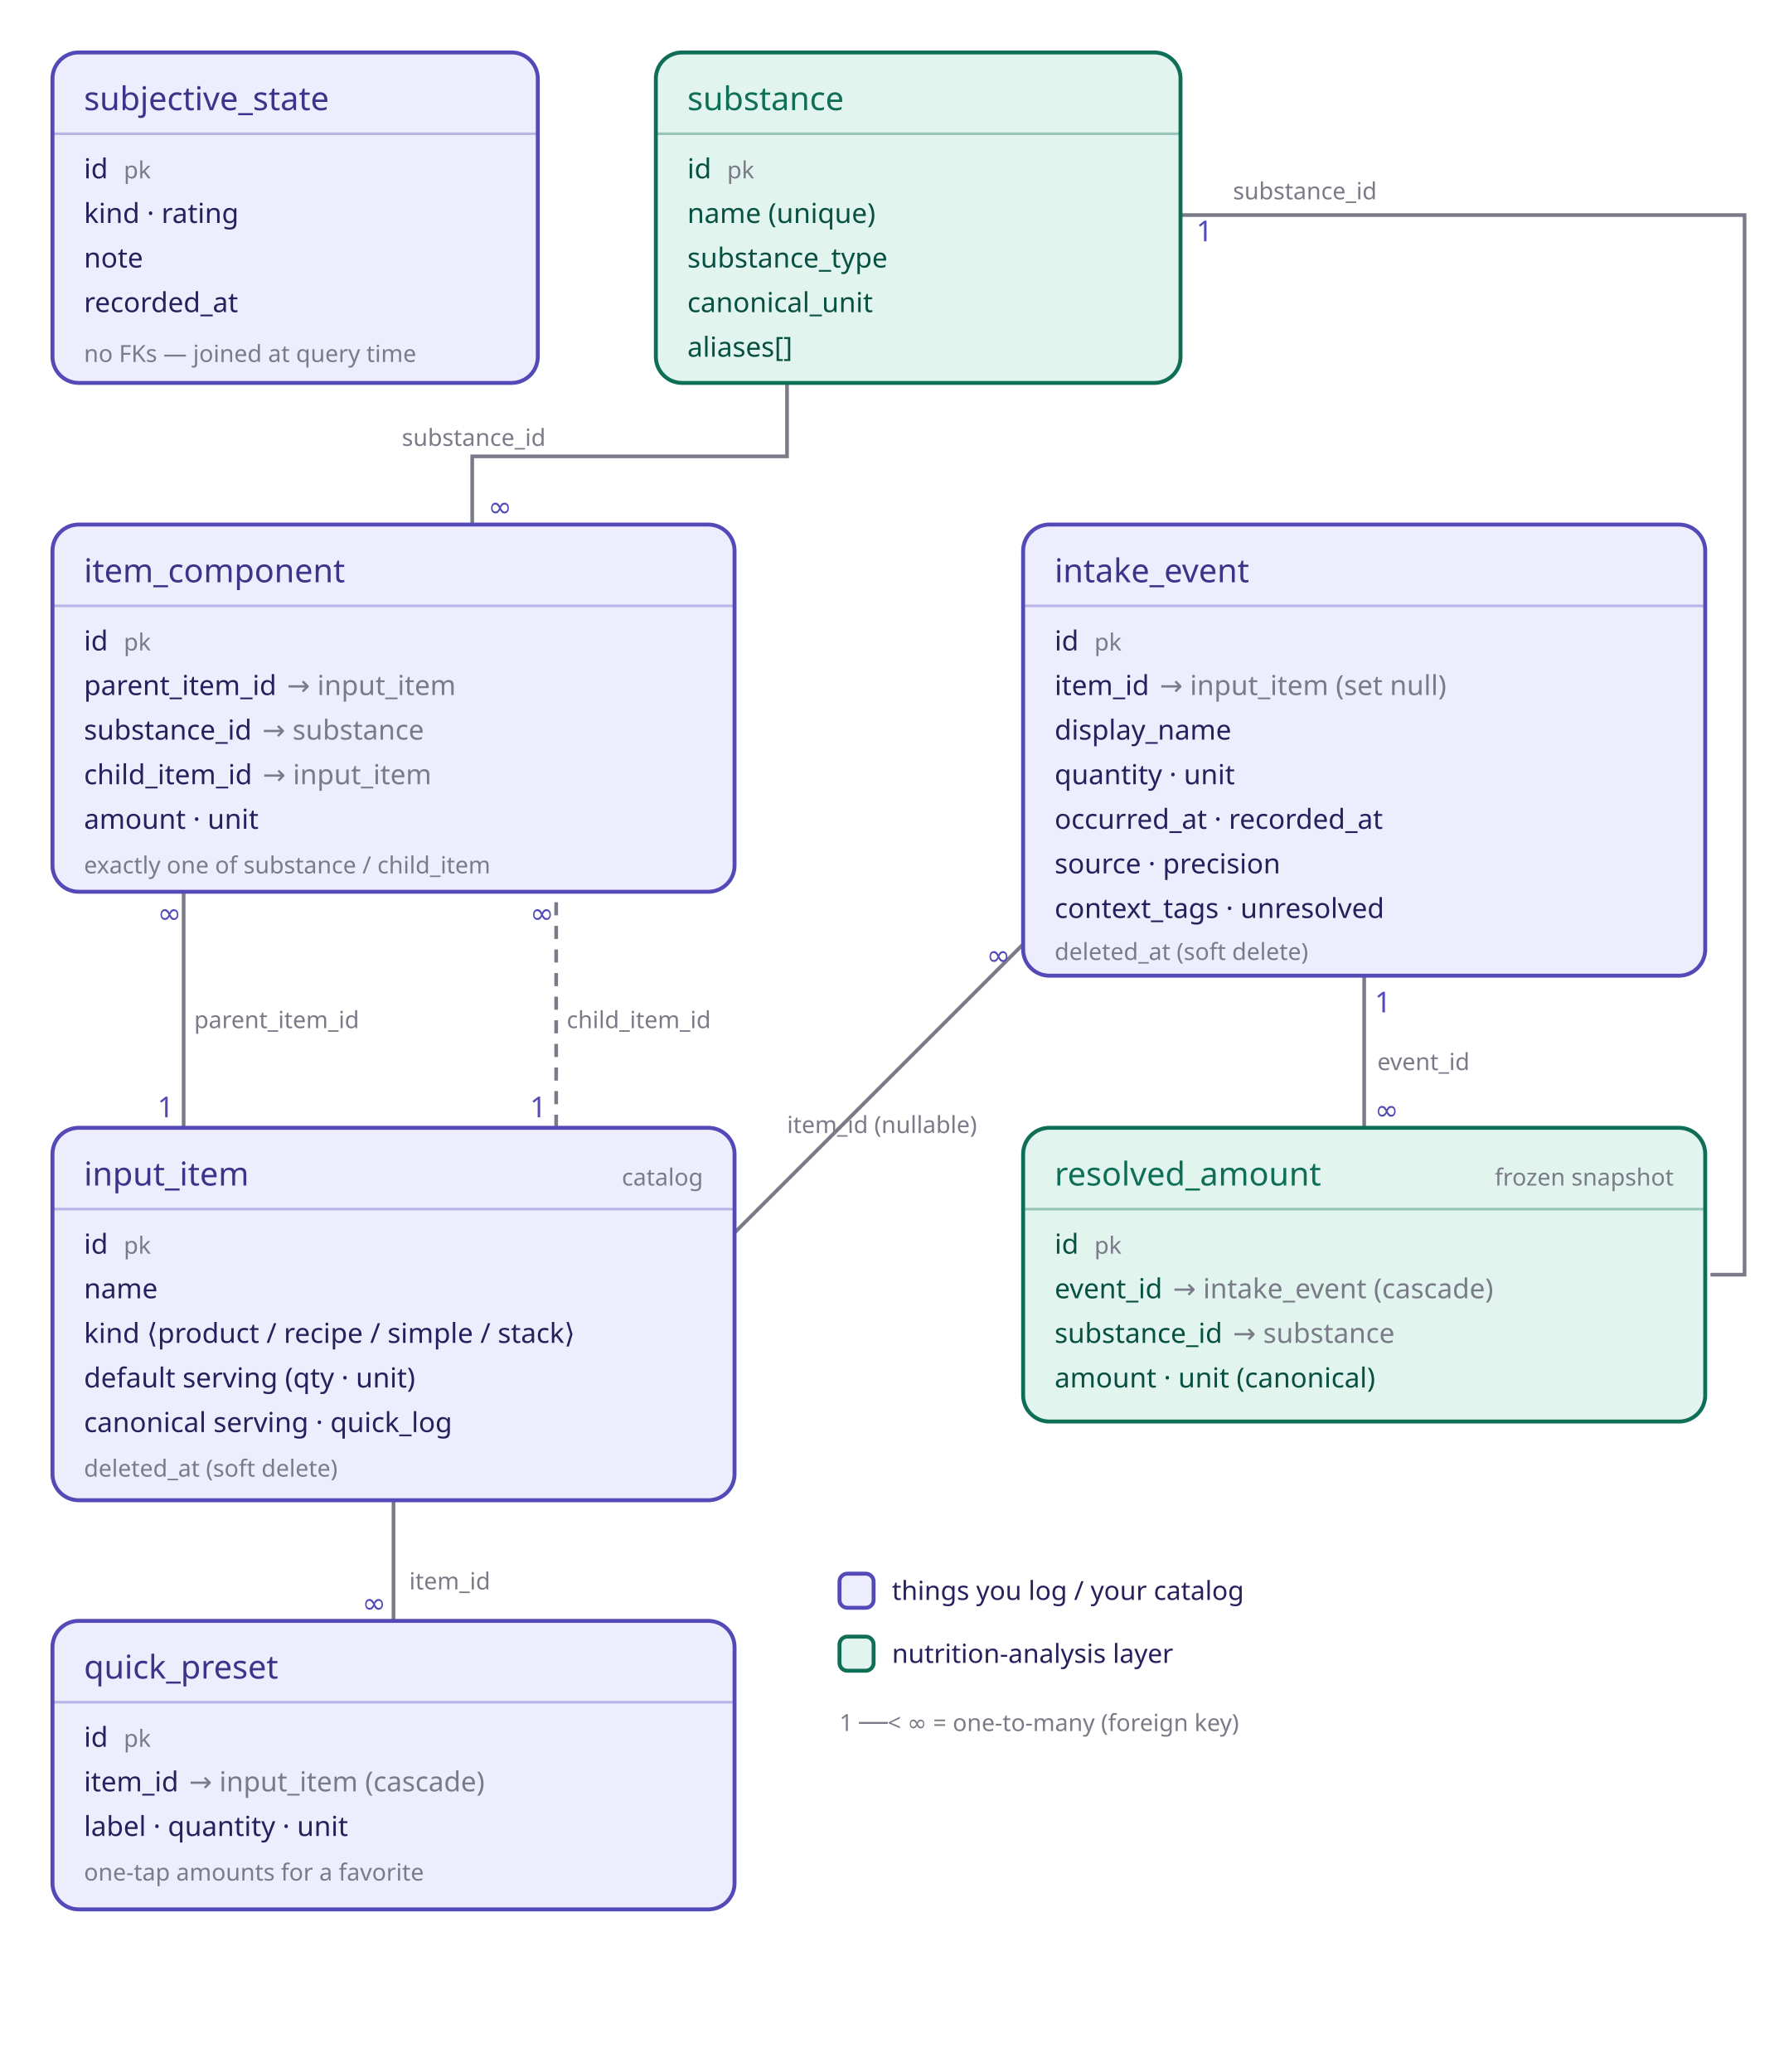
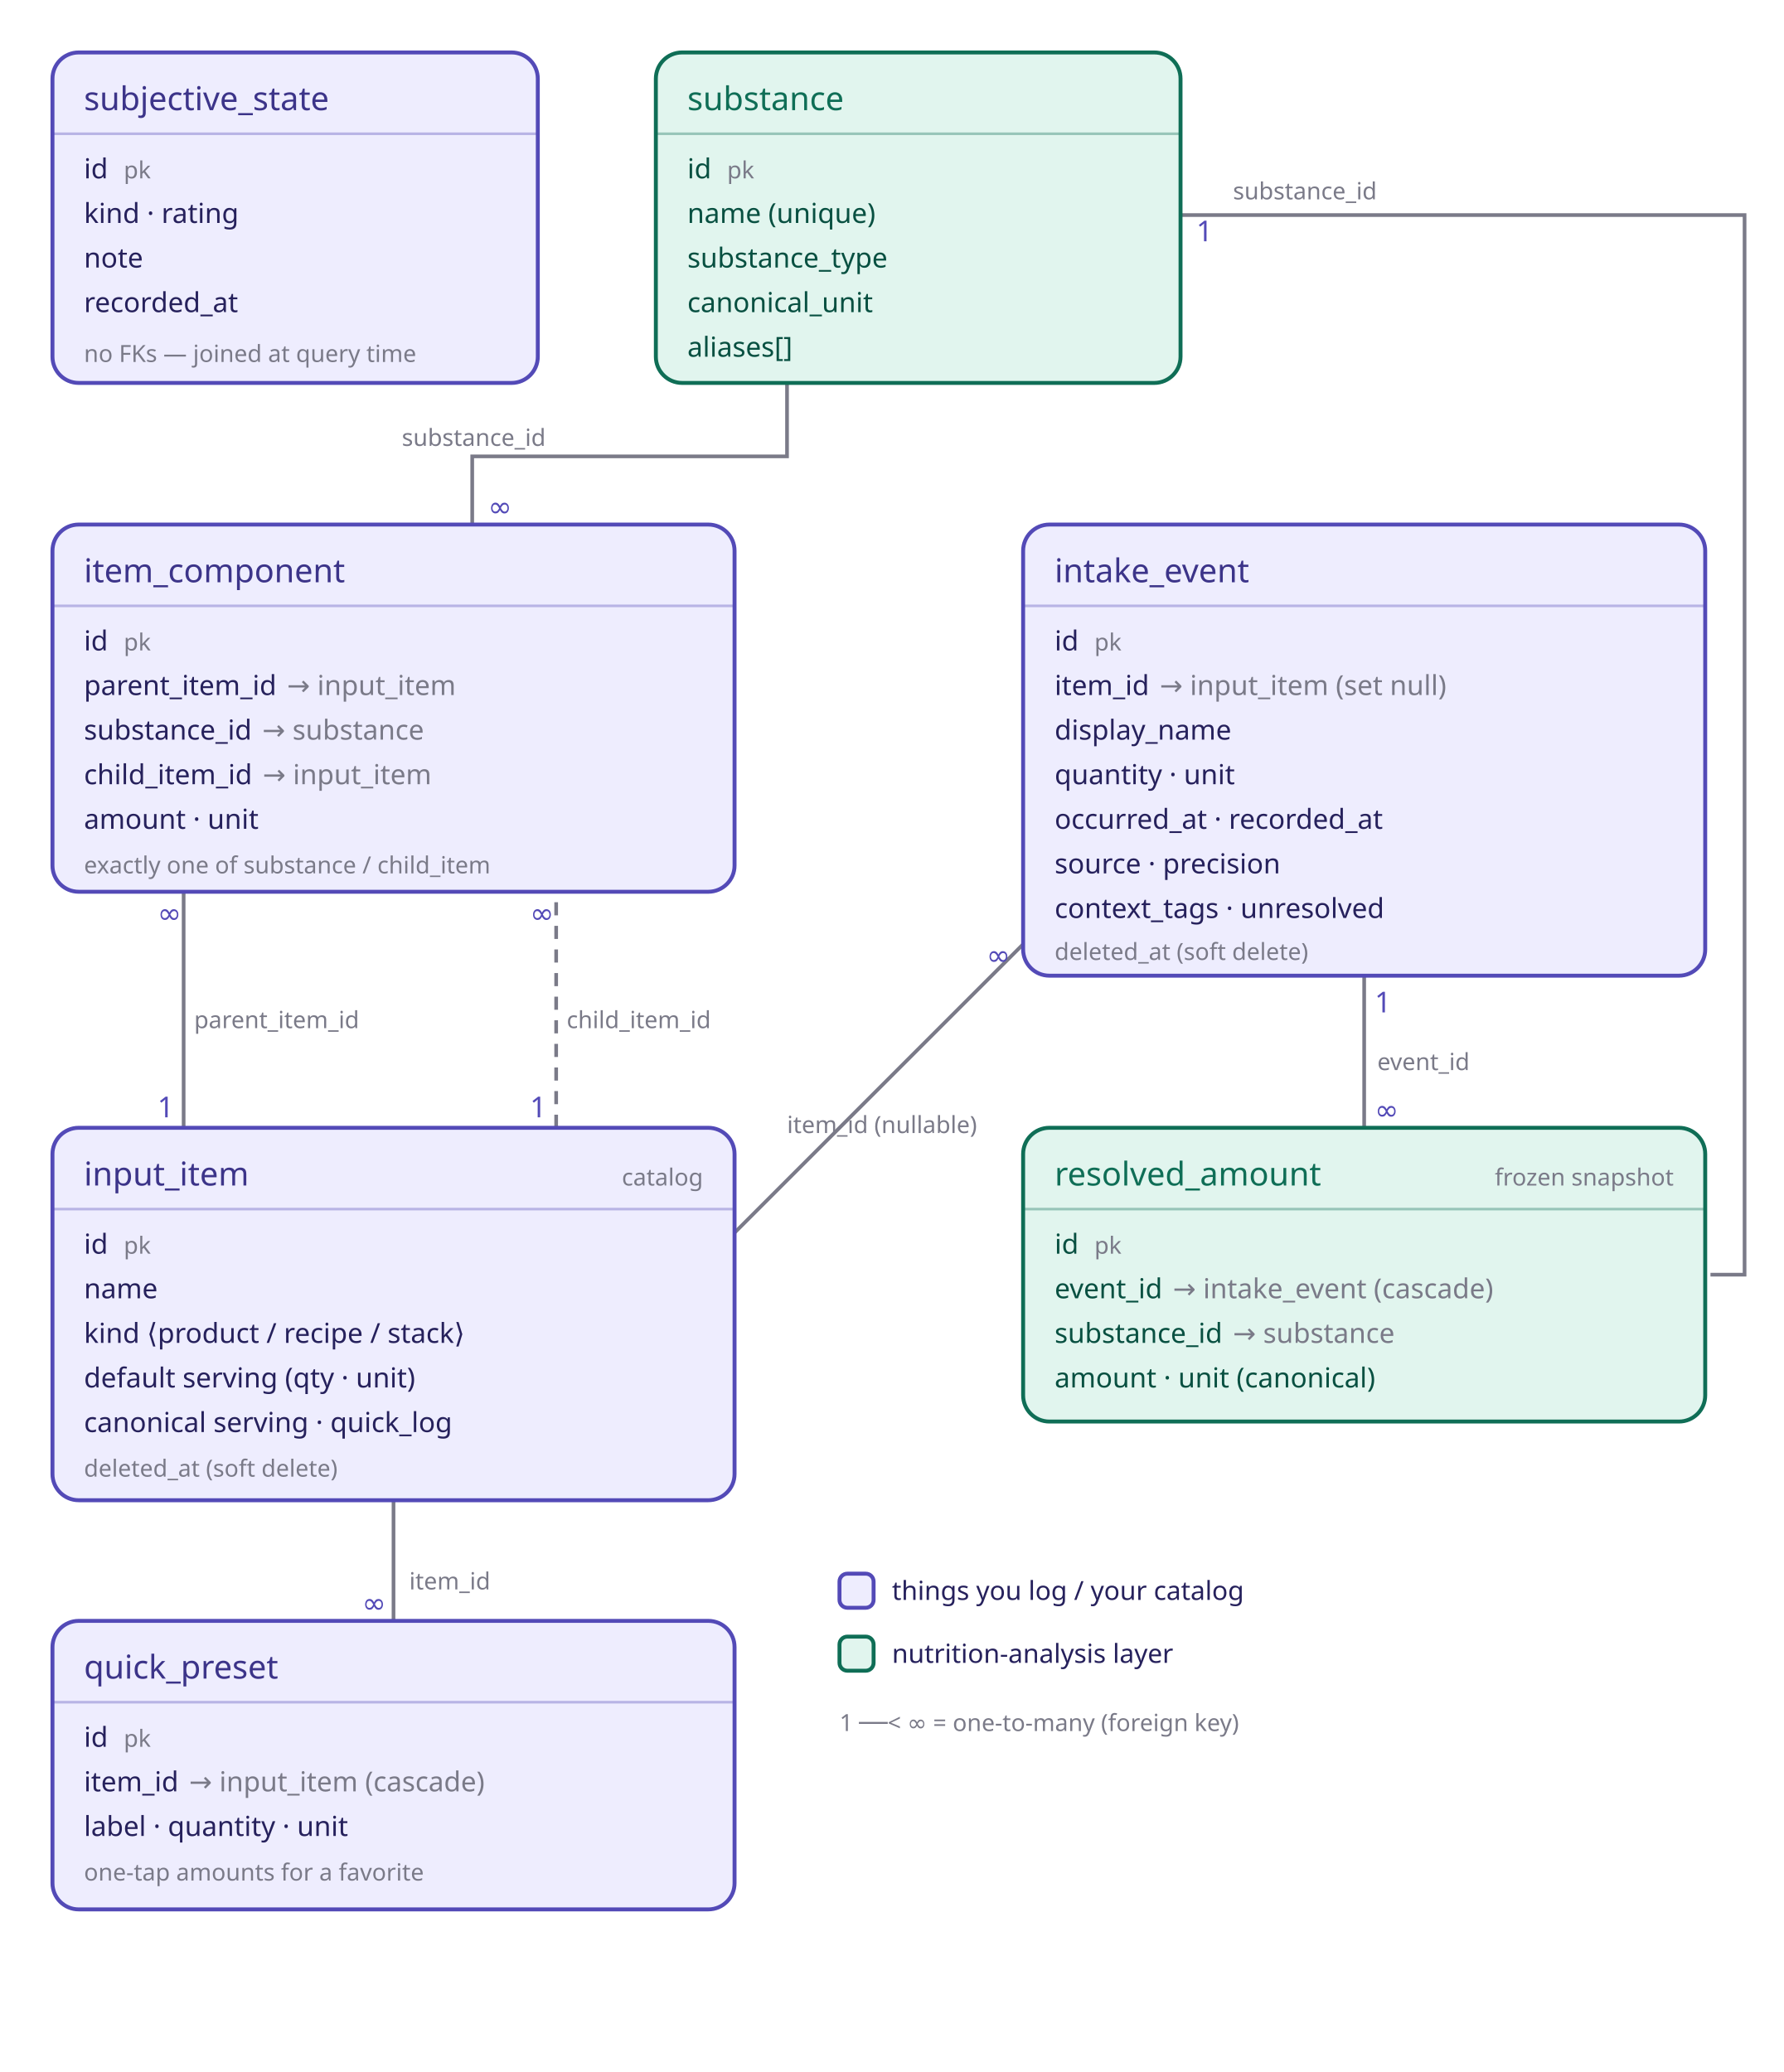
<svg xmlns="http://www.w3.org/2000/svg" viewBox="0 0 680 790" font-family="ui-sans-serif, system-ui, sans-serif" role="img">
  <g stroke="#7a7a88" stroke-width="1.4" fill="none">
    <polyline points="300,146 300,174 180,174 180,200" />
    <polyline points="450,82 665,82 665,486 652,486" />
    <line x1="70" y1="430" x2="70" y2="340" />
    <line x1="212" y1="430" x2="212" y2="340" stroke-dasharray="5 4" />
    <line x1="280" y1="470" x2="390" y2="360" />
    <line x1="520" y1="372" x2="520" y2="430" />
    <line x1="150" y1="572" x2="150" y2="618" />
  </g>
  <g fill="#534AB7" font-size="11" font-weight="500">
    <text x="306" y="142">1</text>
    <text x="186" y="197">∞</text>
    <text x="456" y="92">1</text>
    <text x="640" y="481">∞</text>
    <text x="60" y="426">1</text>
    <text x="60" y="352">∞</text>
    <text x="202" y="426">1</text>
    <text x="202" y="352">∞</text>
    <text x="270" y="466">1</text>
    <text x="376" y="368">∞</text>
    <text x="524" y="386">1</text>
    <text x="524" y="427">∞</text>
    <text x="138" y="570">1</text>
    <text x="138" y="615">∞</text>
  </g>
  <g fill="#7a7a88" font-size="9">
    <text x="208" y="170" text-anchor="end">substance_id</text>
    <text x="470" y="76">substance_id</text>
    <text x="74" y="392">parent_item_id</text>
    <text x="216" y="392">child_item_id</text>
    <text x="300" y="432">item_id (nullable)</text>
    <text x="525" y="408">event_id</text>
    <text x="156" y="606">item_id</text>
  </g>
  <g transform="translate(20,20)">
    <rect width="185" height="126" rx="10" fill="#EEEDFE" stroke="#534AB7" stroke-width="1.5" />
    <text x="12" y="22" font-size="12.5" font-weight="500" fill="#3C3489">subjective_state</text>
    <line x1="0" y1="31" x2="185" y2="31" stroke="#534AB7" stroke-opacity="0.35" />
    <g font-size="10.5" fill="#26215C">
      <text x="12" y="48">id<tspan dx="6" font-size="9" fill="#7a7a88">pk</tspan>
      </text>
      <text x="12" y="65">kind  ·  rating</text>
      <text x="12" y="82">note</text>
      <text x="12" y="99">recorded_at</text>
      <text x="12" y="118" font-size="9" fill="#7a7a88">no FKs — joined at query time</text>
    </g>
  </g>
  <g transform="translate(250,20)">
    <rect width="200" height="126" rx="10" fill="#E1F5EE" stroke="#0F6E56" stroke-width="1.5" />
    <text x="12" y="22" font-size="12.5" font-weight="500" fill="#0F6E56">substance</text>
    <line x1="0" y1="31" x2="200" y2="31" stroke="#0F6E56" stroke-opacity="0.35" />
    <g font-size="10.5" fill="#085041">
      <text x="12" y="48">id<tspan dx="6" font-size="9" fill="#7a7a88">pk</tspan>
      </text>
      <text x="12" y="65">name  (unique)</text>
      <text x="12" y="82">substance_type</text>
      <text x="12" y="99">canonical_unit</text>
      <text x="12" y="116">aliases[]</text>
    </g>
  </g>
  <g transform="translate(20,200)">
    <rect width="260" height="140" rx="10" fill="#EEEDFE" stroke="#534AB7" stroke-width="1.5" />
    <text x="12" y="22" font-size="12.5" font-weight="500" fill="#3C3489">item_component</text>
    <line x1="0" y1="31" x2="260" y2="31" stroke="#534AB7" stroke-opacity="0.35" />
    <g font-size="10.5" fill="#26215C">
      <text x="12" y="48">id<tspan dx="6" font-size="9" fill="#7a7a88">pk</tspan>
      </text>
      <text x="12" y="65">parent_item_id<tspan dx="4" fill="#7a7a88">→ input_item</tspan>
      </text>
      <text x="12" y="82">substance_id<tspan dx="4" fill="#7a7a88">→ substance</tspan>
      </text>
      <text x="12" y="99">child_item_id<tspan dx="4" fill="#7a7a88">→ input_item</tspan>
      </text>
      <text x="12" y="116">amount  ·  unit</text>
      <text x="12" y="133" font-size="9" fill="#7a7a88">exactly one of substance / child_item</text>
    </g>
  </g>
  <g transform="translate(390,200)">
    <rect width="260" height="172" rx="10" fill="#EEEDFE" stroke="#534AB7" stroke-width="1.5" />
    <text x="12" y="22" font-size="12.5" font-weight="500" fill="#3C3489">intake_event</text>
    <line x1="0" y1="31" x2="260" y2="31" stroke="#534AB7" stroke-opacity="0.35" />
    <g font-size="10.5" fill="#26215C">
      <text x="12" y="48">id<tspan dx="6" font-size="9" fill="#7a7a88">pk</tspan>
      </text>
      <text x="12" y="65">item_id<tspan dx="4" fill="#7a7a88">→ input_item (set null)</tspan>
      </text>
      <text x="12" y="82">display_name</text>
      <text x="12" y="99">quantity  ·  unit</text>
      <text x="12" y="116">occurred_at  ·  recorded_at</text>
      <text x="12" y="133">source  ·  precision</text>
      <text x="12" y="150">context_tags  ·  unresolved</text>
      <text x="12" y="166" font-size="9" fill="#7a7a88">deleted_at (soft delete)</text>
    </g>
  </g>
  <g transform="translate(20,430)">
    <rect width="260" height="142" rx="10" fill="#EEEDFE" stroke="#534AB7" stroke-width="1.5" />
    <text x="12" y="22" font-size="12.5" font-weight="500" fill="#3C3489">input_item</text>
    <text x="248" y="22" text-anchor="end" font-size="9" fill="#7a7a88">catalog</text>
    <line x1="0" y1="31" x2="260" y2="31" stroke="#534AB7" stroke-opacity="0.35" />
    <g font-size="10.5" fill="#26215C">
      <text x="12" y="48">id<tspan dx="6" font-size="9" fill="#7a7a88">pk</tspan>
      </text>
      <text x="12" y="65">name</text>
-       <text x="12" y="82">kind  ⟨product / recipe / simple / stack⟩</text>
+       <text x="12" y="82">kind  ⟨product / recipe / stack⟩</text>
      <text x="12" y="99">default serving (qty · unit)</text>
      <text x="12" y="116">canonical serving  ·  quick_log</text>
      <text x="12" y="133" font-size="9" fill="#7a7a88">deleted_at (soft delete)</text>
    </g>
  </g>
  <g transform="translate(390,430)">
    <rect width="260" height="112" rx="10" fill="#E1F5EE" stroke="#0F6E56" stroke-width="1.5" />
    <text x="12" y="22" font-size="12.5" font-weight="500" fill="#0F6E56">resolved_amount</text>
    <text x="248" y="22" text-anchor="end" font-size="9" fill="#7a7a88">frozen snapshot</text>
    <line x1="0" y1="31" x2="260" y2="31" stroke="#0F6E56" stroke-opacity="0.35" />
    <g font-size="10.5" fill="#085041">
      <text x="12" y="48">id<tspan dx="6" font-size="9" fill="#7a7a88">pk</tspan>
      </text>
      <text x="12" y="65">event_id<tspan dx="4" fill="#7a7a88">→ intake_event (cascade)</tspan>
      </text>
      <text x="12" y="82">substance_id<tspan dx="4" fill="#7a7a88">→ substance</tspan>
      </text>
      <text x="12" y="99">amount  ·  unit (canonical)</text>
    </g>
  </g>
  <g transform="translate(20,618)">
    <rect width="260" height="110" rx="10" fill="#EEEDFE" stroke="#534AB7" stroke-width="1.5" />
    <text x="12" y="22" font-size="12.5" font-weight="500" fill="#3C3489">quick_preset</text>
    <line x1="0" y1="31" x2="260" y2="31" stroke="#534AB7" stroke-opacity="0.35" />
    <g font-size="10.5" fill="#26215C">
      <text x="12" y="48">id<tspan dx="6" font-size="9" fill="#7a7a88">pk</tspan>
      </text>
      <text x="12" y="65">item_id<tspan dx="4" fill="#7a7a88">→ input_item (cascade)</tspan>
      </text>
      <text x="12" y="82">label  ·  quantity  ·  unit</text>
      <text x="12" y="99" font-size="9" fill="#7a7a88">one-tap amounts for a favorite</text>
    </g>
  </g>
  <g font-size="10" fill="#26215C">
    <rect x="320" y="600" width="13" height="13" rx="3" fill="#EEEDFE" stroke="#534AB7" stroke-width="1.5" />
    <text x="340" y="610">things you log / your catalog</text>
    <rect x="320" y="624" width="13" height="13" rx="3" fill="#E1F5EE" stroke="#0F6E56" stroke-width="1.5" />
    <text x="340" y="634">nutrition-analysis layer</text>
    <text x="320" y="660" font-size="9" fill="#7a7a88">1 ──&lt; ∞   = one-to-many (foreign key)</text>
  </g>
</svg>
